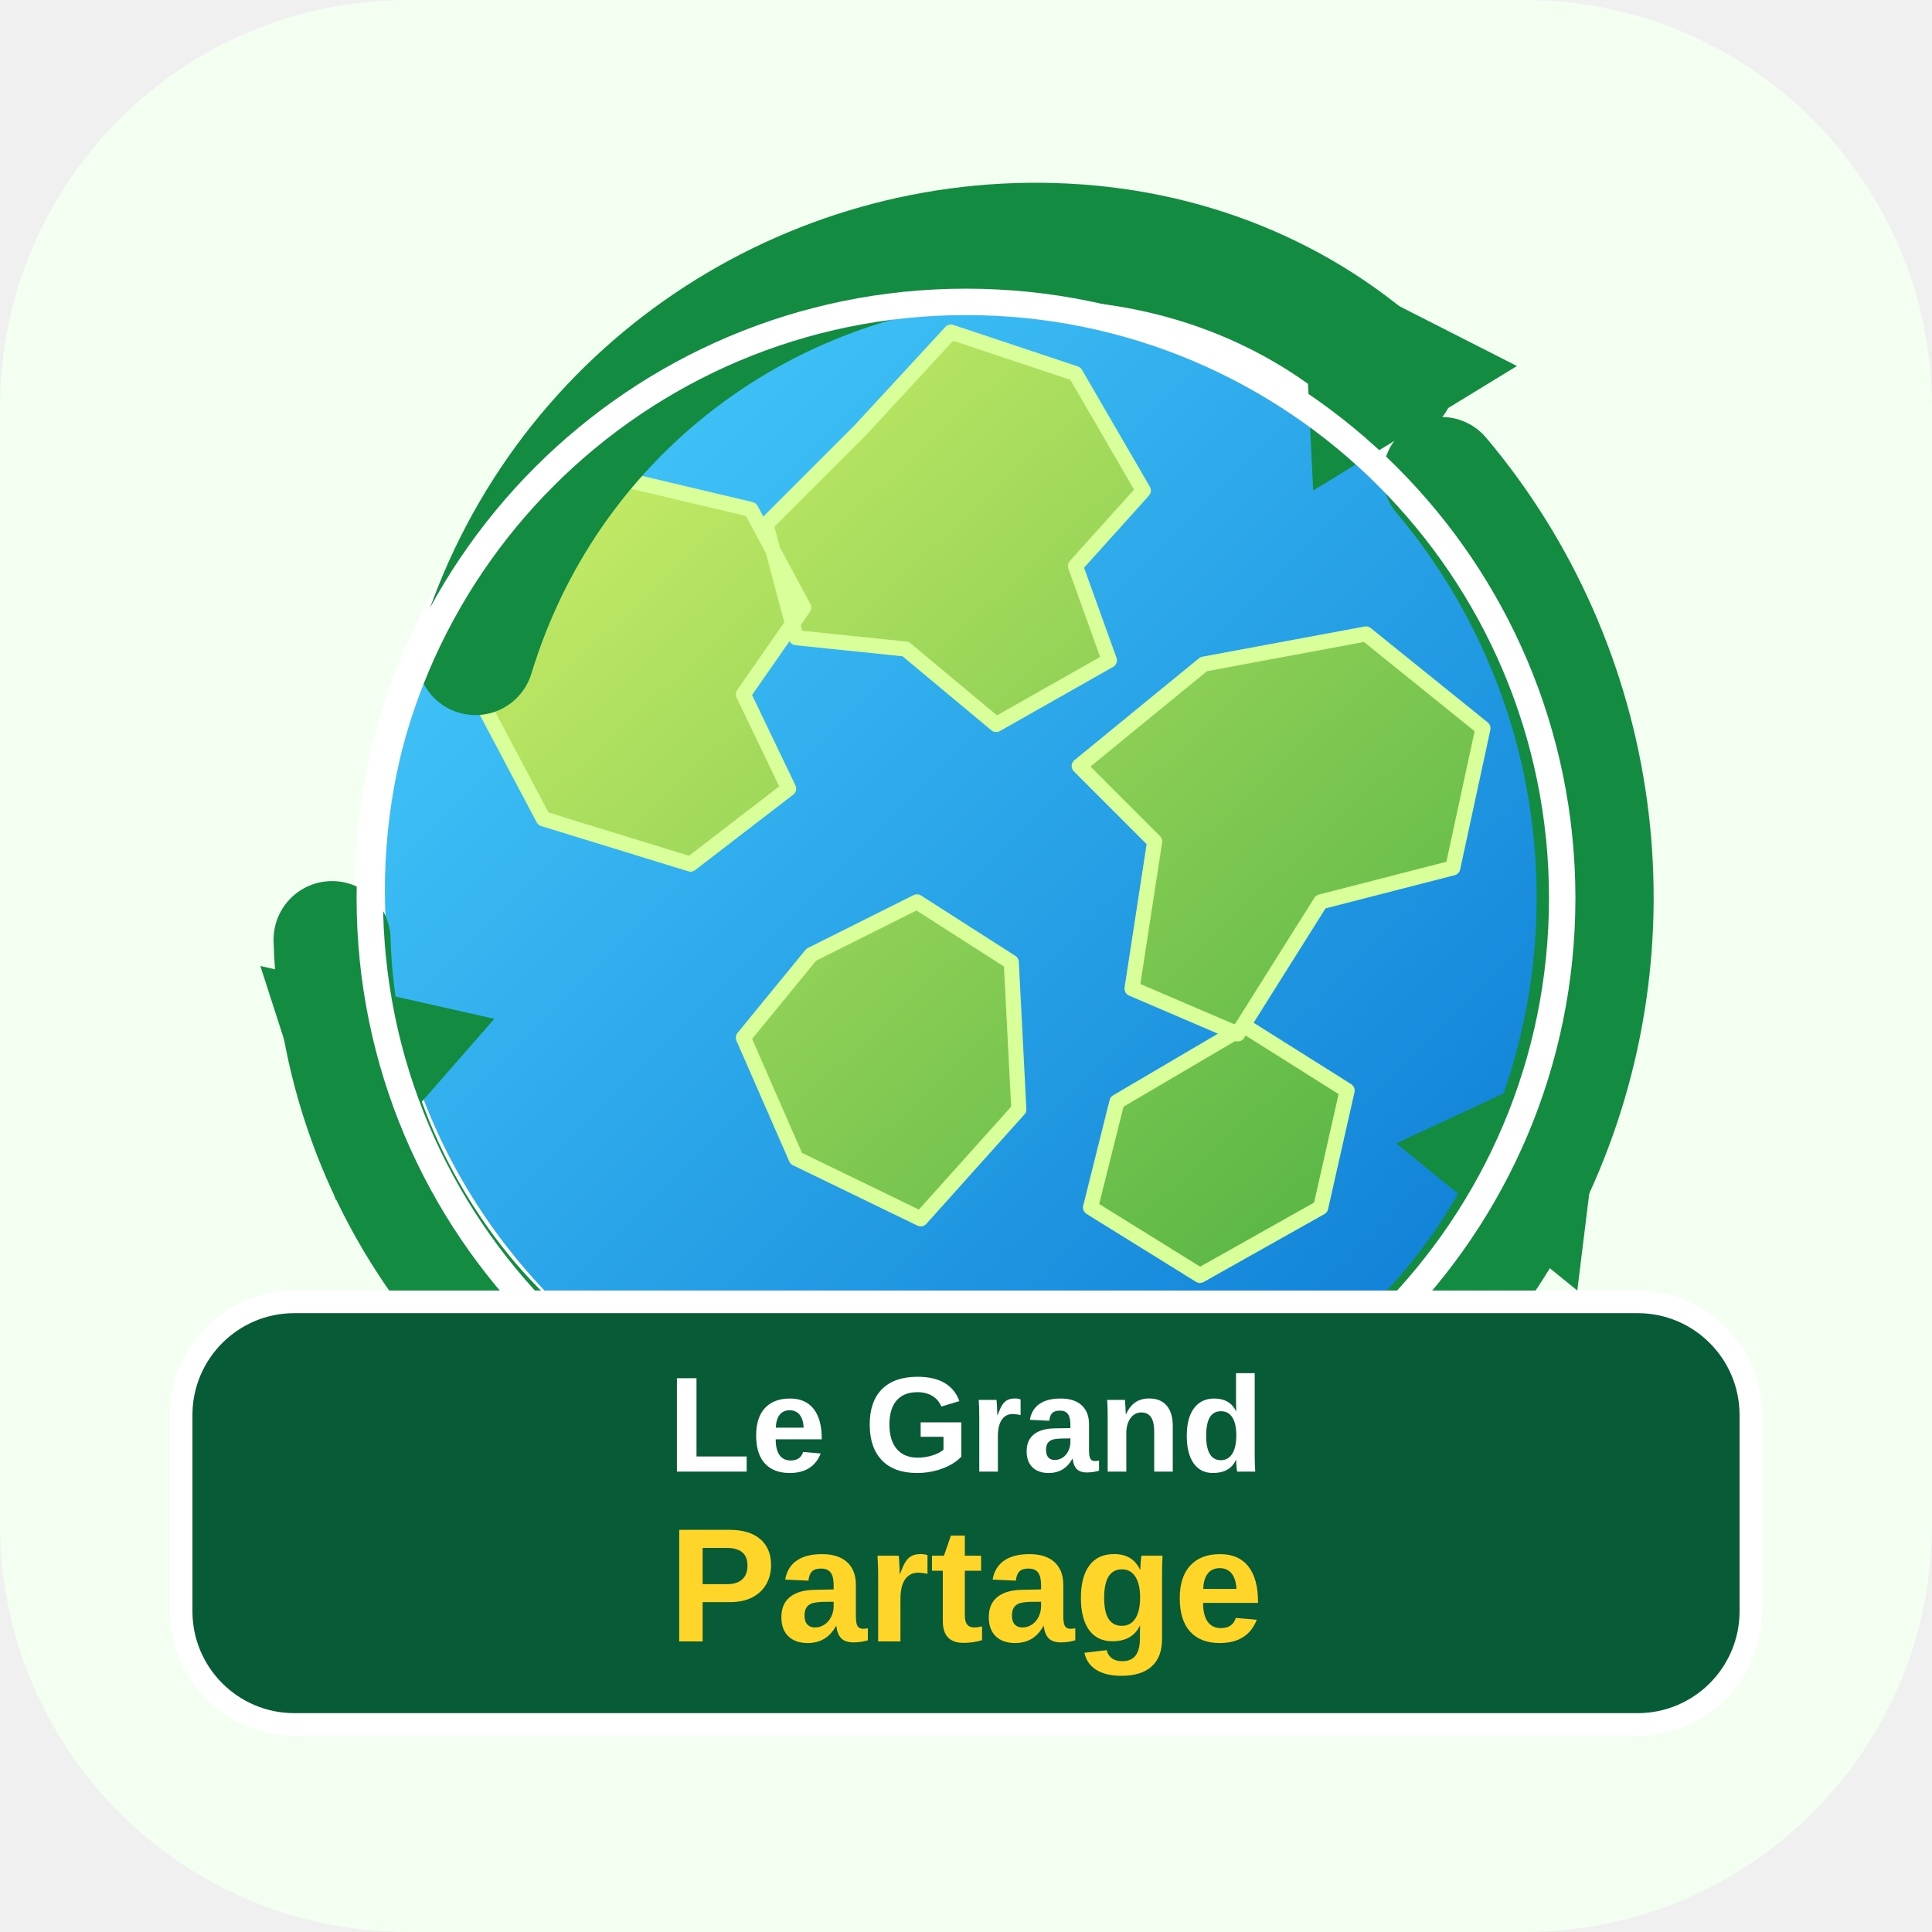
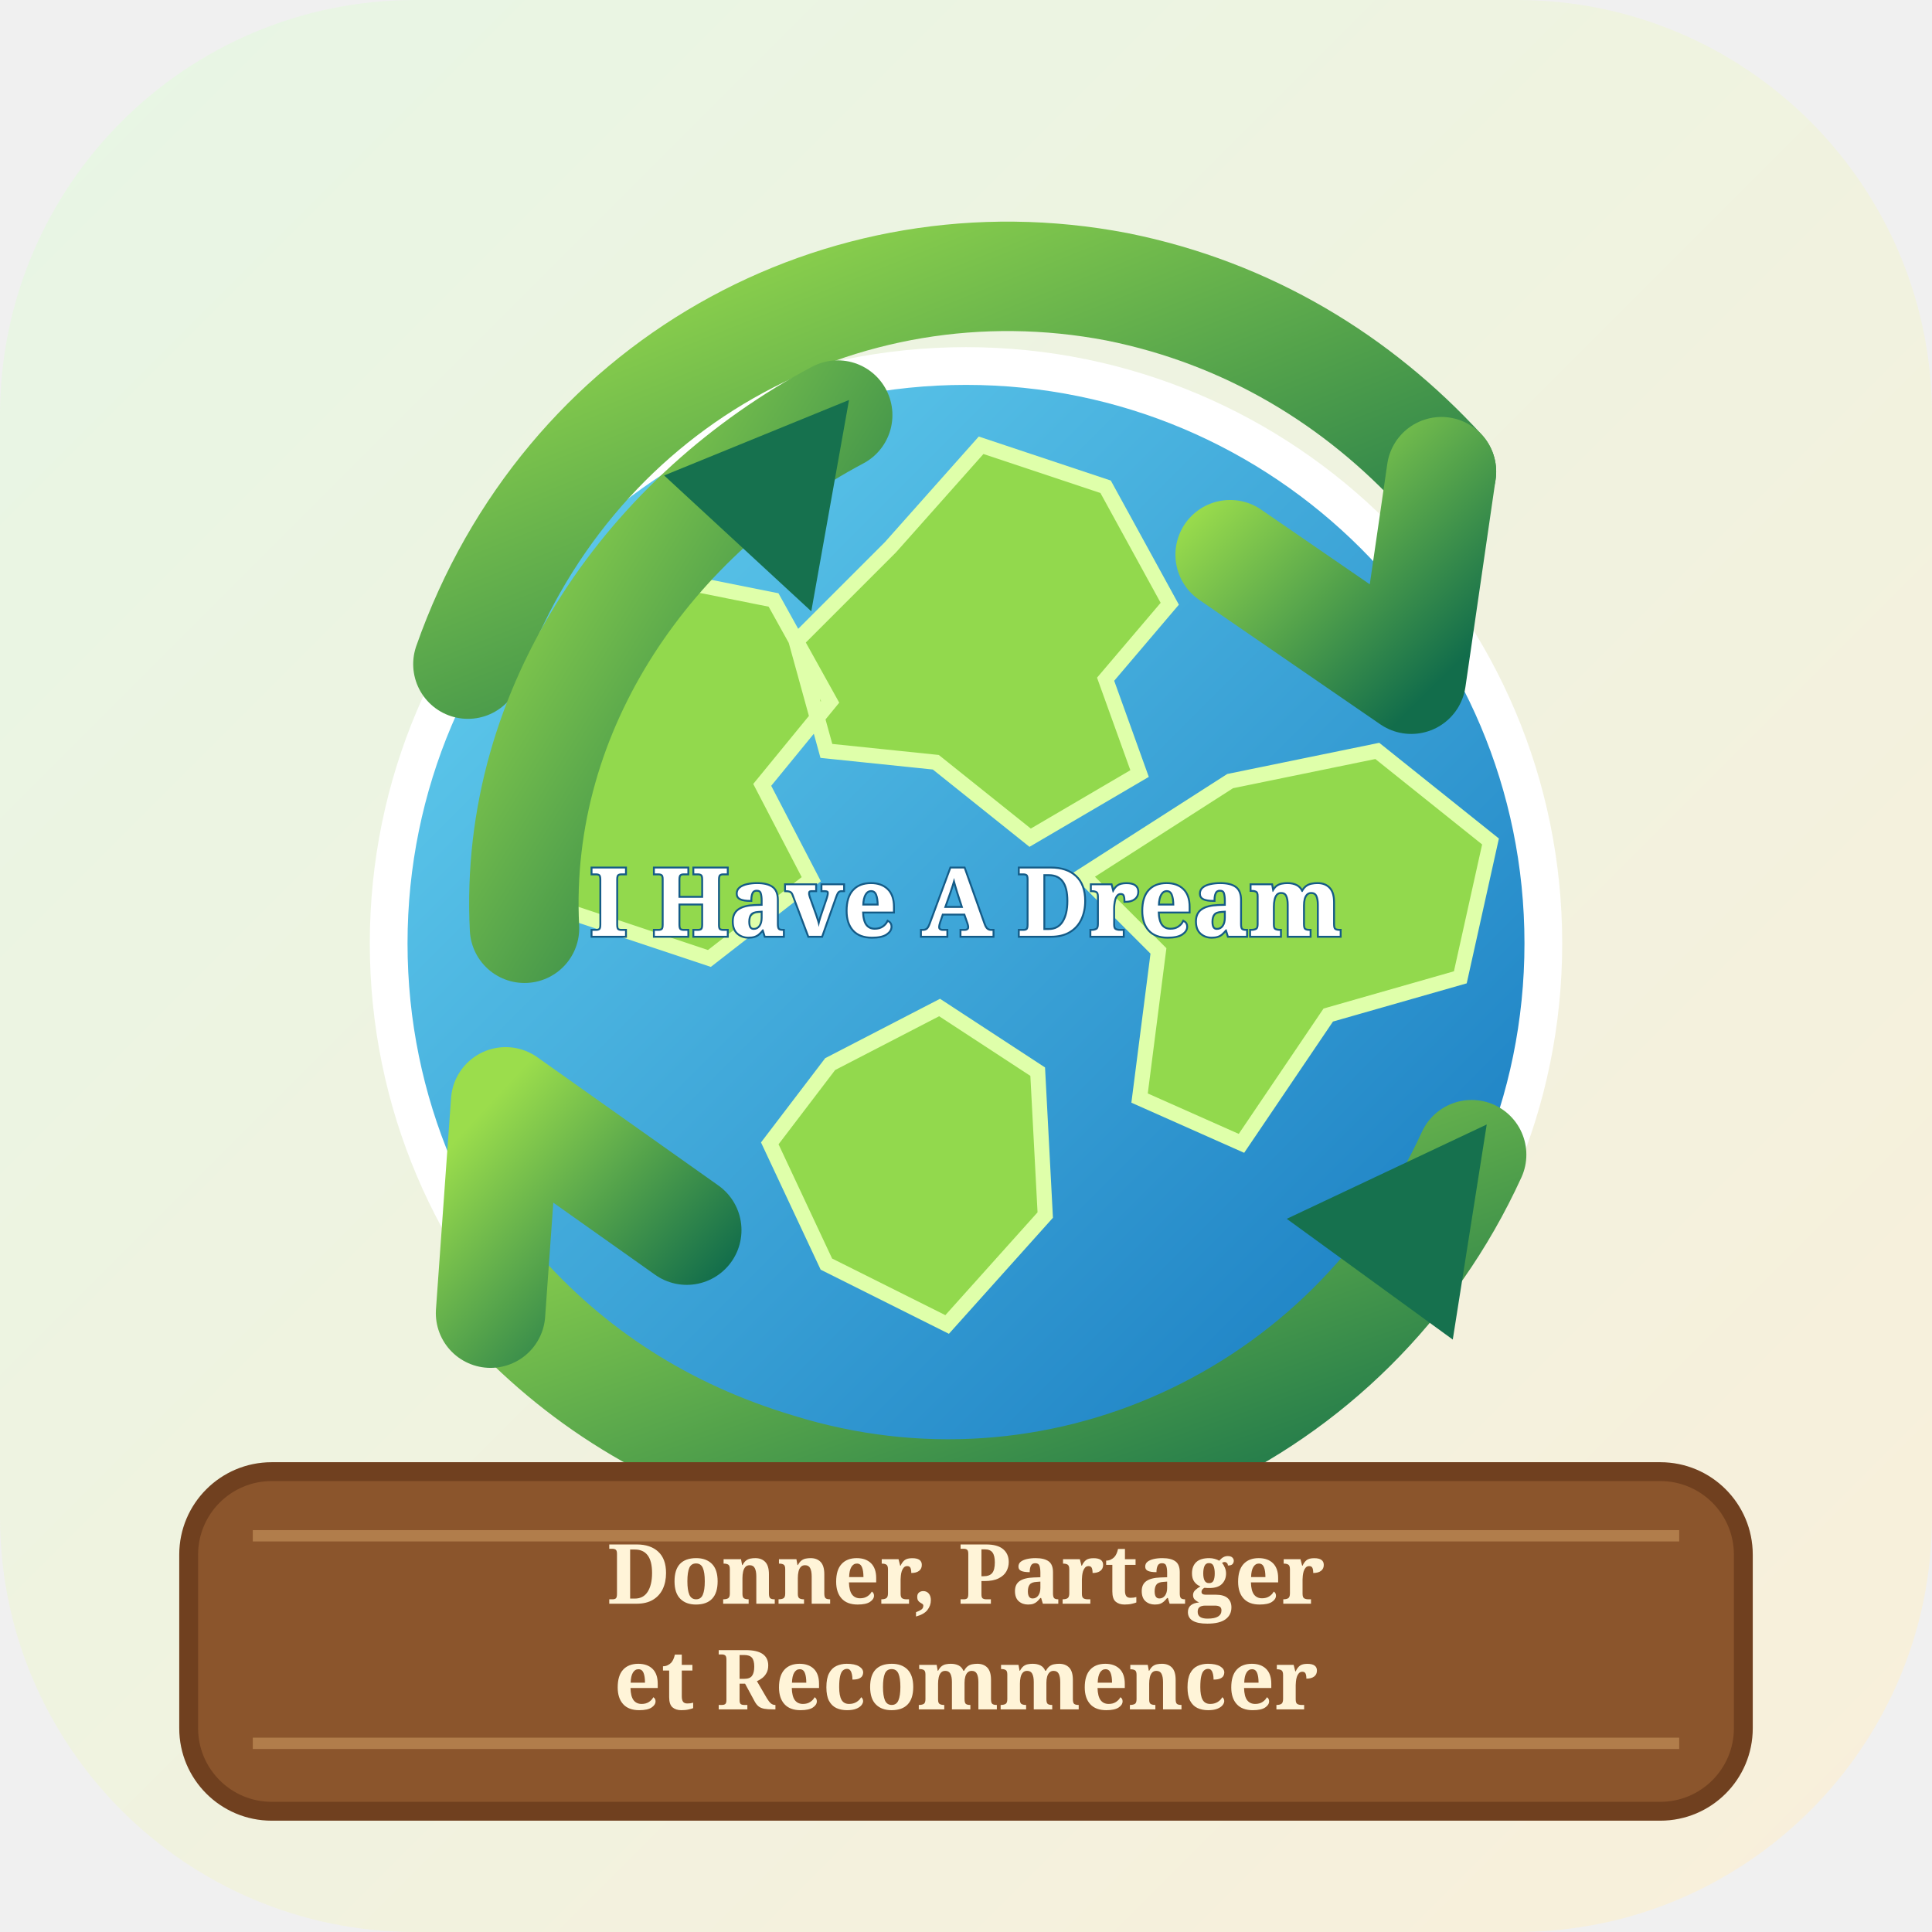
<svg xmlns="http://www.w3.org/2000/svg" viewBox="0 0 512 512">
  <defs>
    <linearGradient id="bg" x1="0" y1="0" x2="1" y2="1">
-       <stop stop-color="#36c96b" />
-       <stop offset="1" stop-color="#075c37" />
+       <stop stop-color="#e7f6e5" />
+       <stop offset="1" stop-color="#f9efda" />
    </linearGradient>
    <linearGradient id="sea" x1="0" y1="0" x2="1" y2="1">
-       <stop stop-color="#4bd2ff" />
-       <stop offset="1" stop-color="#0875d1" />
+       <stop stop-color="#69d5f2" />
+       <stop offset="1" stop-color="#1174bd" />
    </linearGradient>
-     <linearGradient id="land" x1="0" y1="0" x2="1" y2="1">
-       <stop stop-color="#d6f36b" />
-       <stop offset="1" stop-color="#4baf42" />
+     <linearGradient id="green" x1="0" y1="0" x2="1" y2="1">
+       <stop stop-color="#9bdd4c" />
+       <stop offset="1" stop-color="#126d4b" />
    </linearGradient>
  </defs>
-   <rect width="512" height="512" rx="108" fill="#f3fff1" />
-   <circle cx="256" cy="236" r="158" fill="url(#sea)" stroke="#fff" stroke-width="8" />
-   <path d="M161 126l38 9 14 26-16 23 12 25-26 20-39-12-18-34 12-37zM252 88l33 11 18 31-18 20 9 25-30 17-24-20-29-3-8-30 25-25zM319 176l43-8 31 25-8 37-35 9-22 35-28-12 6-39-20-20zM215 253l28-14 25 16 2 39-26 29-33-16-14-32zM296 292l34-20 27 17-7 31-32 18-29-18z" fill="url(#land)" stroke="#d9ff9a" stroke-width="4" stroke-linejoin="round" />
-   <g fill="none" stroke="#138c42" stroke-width="31" stroke-linecap="round" stroke-linejoin="round">
-     <path d="M126 174c21-69 85-112 153-110 35 1 67 14 91 37" />
-     <path d="M382 126c43 51 53 123 25 184-13 29-34 53-61 69" />
-     <path d="M313 389c-67 27-143 8-188-44-23-27-36-61-37-96" />
+   <rect width="512" height="512" rx="110" fill="url(#bg)" />
+   <circle cx="256" cy="250" r="153" fill="url(#sea)" stroke="#fff" stroke-width="10" />
+   <path d="M165 151l40 8 15 27-18 22 13 25-27 21-39-13-18-34 12-37zM260 118l33 11 17 31-17 20 9 25-29 17-25-20-29-3-8-29 25-25zM326 207l39-8 30 24-8 36-35 10-23 34-27-12 5-39-20-20zM220 282l29-15 26 17 2 38-26 29-32-16-15-32z" fill="#92d94d" stroke="#dfffaa" stroke-width="4" />
+   <g fill="none" stroke="url(#green)" stroke-width="29" stroke-linecap="round" stroke-linejoin="round">
+     <path d="M124 176c26-74 99-114 172-100 35 7 64 25 86 49" />
+     <path d="M382 125l-8 55-48-33" />
+     <path d="M390 306c-32 70-110 106-184 83-30-9-55-25-75-48" />
+     <path d="M130 348l4-56 48 34" />
+     <path d="M139 246c-3-59 34-110 83-136" />
  </g>
-   <g fill="#138c42">
-     <path d="M345 68l57 29-54 33z" />
-     <path d="M426 277l-8 65-48-39z" />
-     <path d="M89 318l-20-62 62 14z" />
+   <g fill="#16714e">
+     <path d="M225 106l-49 20 39 36z" />
+     <path d="M394 298l-9 57-44-32z" />
  </g>
-   <circle cx="256" cy="238" r="158" fill="none" stroke="#fff" stroke-width="7" />
-   <rect x="48" y="345" width="416" height="112" rx="30" fill="#075c37" stroke="#fff" stroke-width="6" />
-   <text x="256" y="390" text-anchor="middle" font-family="Arial,sans-serif" font-size="36" font-weight="700" fill="#fff">Le Grand</text>
-   <text x="256" y="435" text-anchor="middle" font-family="Arial,sans-serif" font-size="43" font-weight="800" fill="#ffd52a">Partage</text>
+   <text x="256" y="248" text-anchor="middle" font-family="Georgia,serif" font-size="25" font-weight="700" fill="#fff" stroke="#145b87" stroke-width="1" paint-order="stroke">I Have A Dream</text>
+   <rect x="50" y="390" width="412" height="90" rx="22" fill="#8b552c" stroke="#70401f" stroke-width="5" />
+   <path d="M67 407h378M67 462h378" stroke="#d7a56a" stroke-width="3" opacity=".5" />
+   <text x="256" y="425" text-anchor="middle" font-family="Georgia,serif" font-size="22" font-weight="700" fill="#fff4d8">Donner, Partager</text>
+   <text x="256" y="453" text-anchor="middle" font-family="Georgia,serif" font-size="22" font-weight="700" fill="#fff4d8">et Recommencer</text>
</svg>
